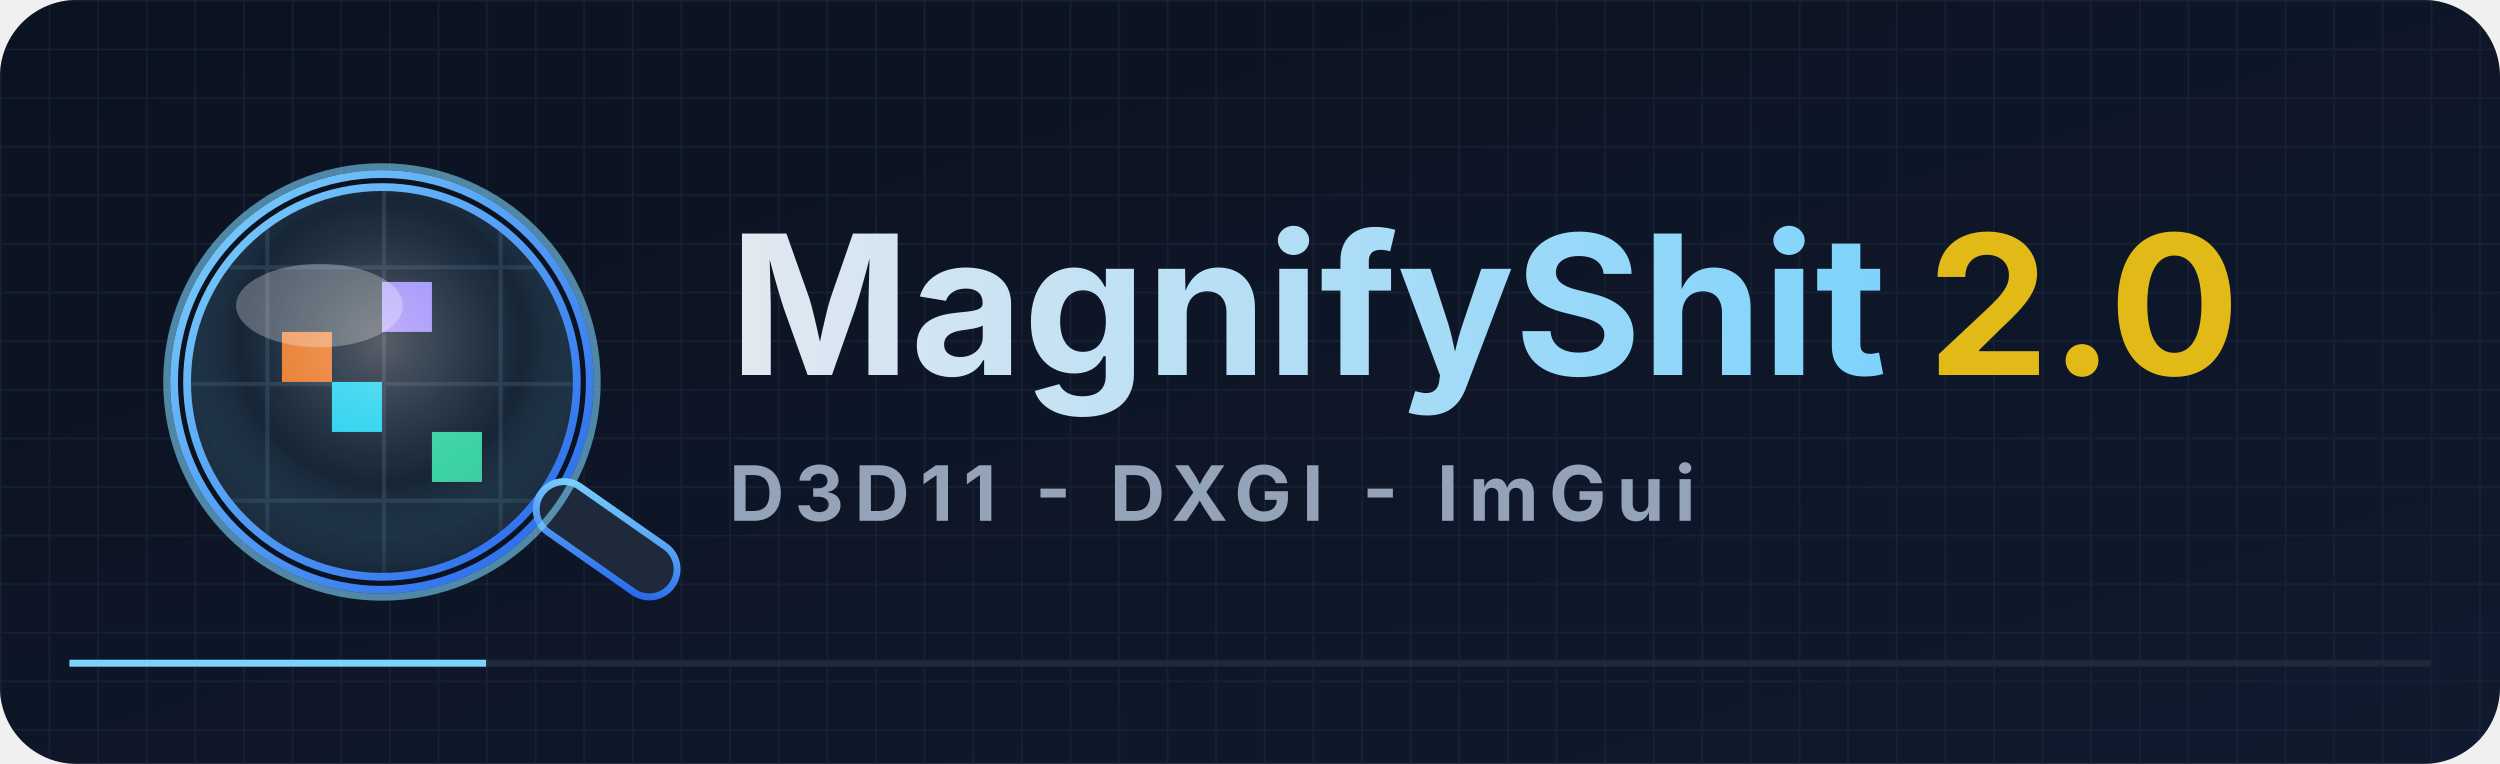
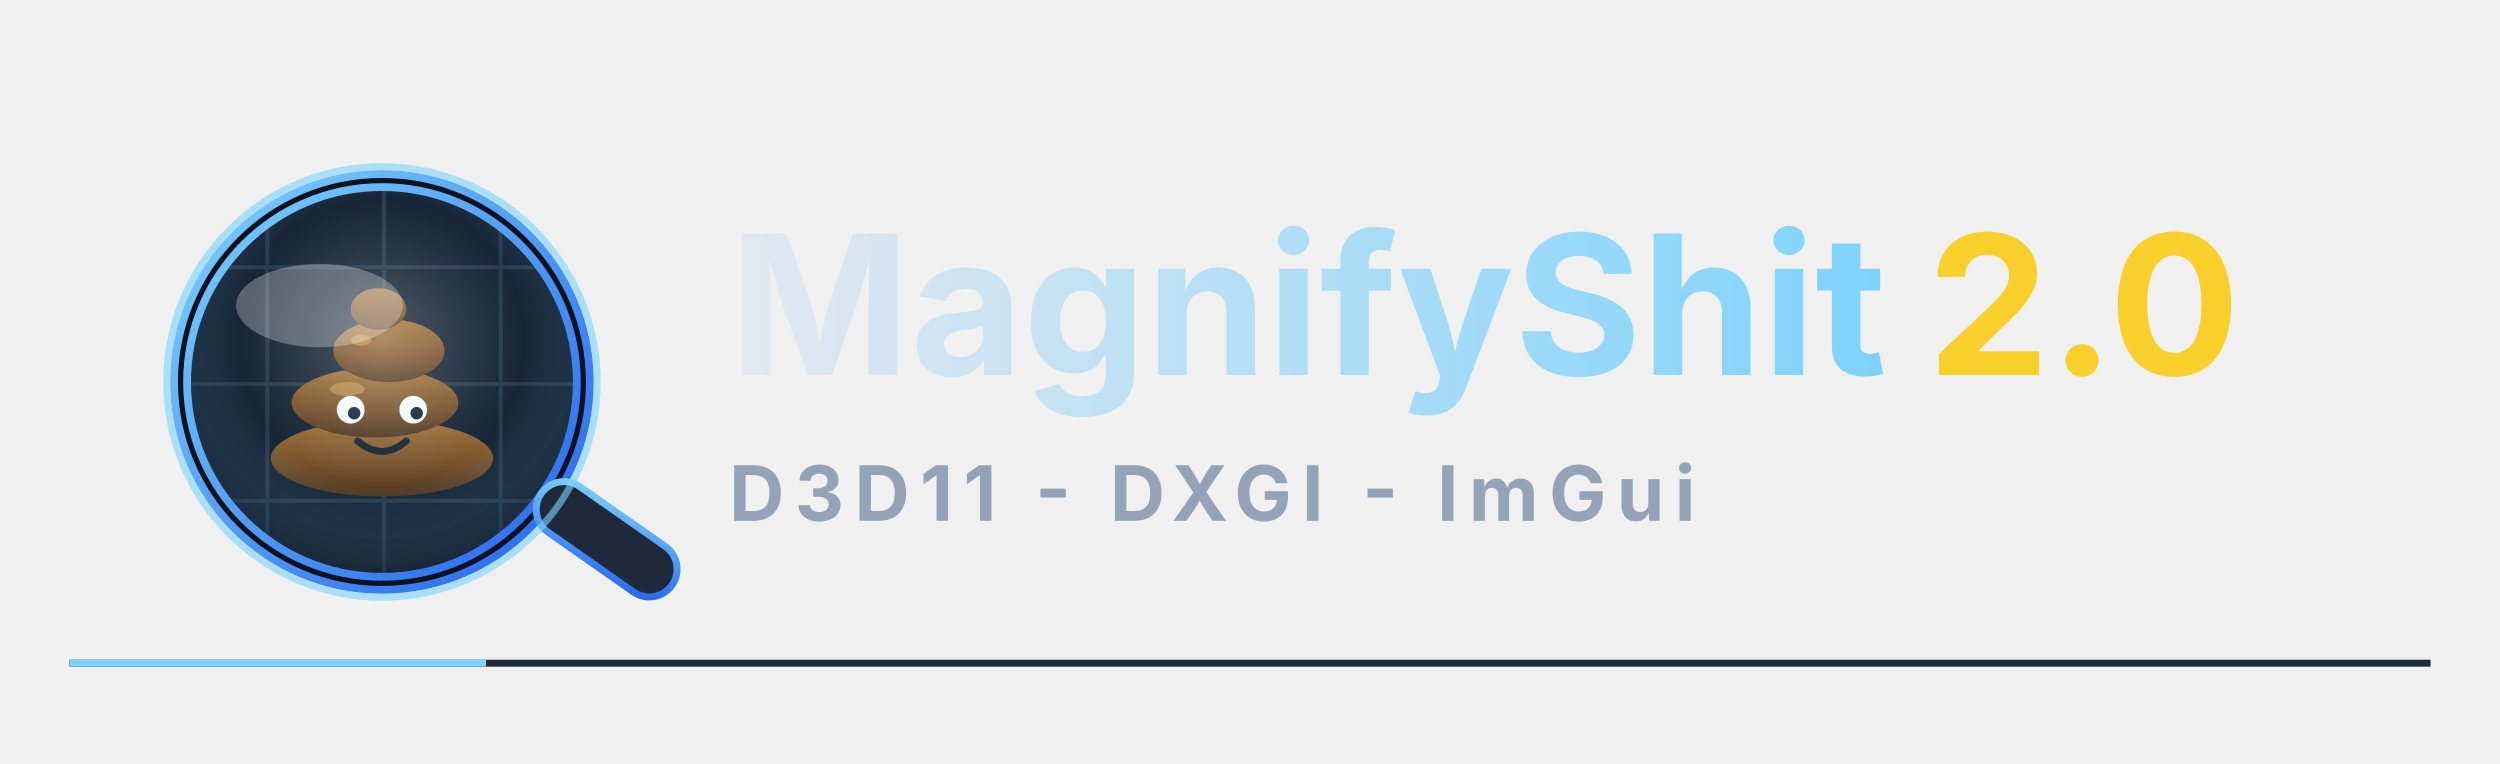
<svg xmlns="http://www.w3.org/2000/svg" viewBox="0 0 720 220" width="720" height="220" role="img" aria-label="MagnifyShit 2.0">
  <defs>
    <linearGradient id="bg" x1="0" y1="0" x2="1" y2="1">
      <stop offset="0%" stop-color="#0b1220" />
      <stop offset="100%" stop-color="#101a2e" />
    </linearGradient>
    <linearGradient id="rim" x1="0" y1="0" x2="1" y2="1">
      <stop offset="0%" stop-color="#7dd3fc" />
      <stop offset="100%" stop-color="#2563eb" />
    </linearGradient>
    <radialGradient id="glass" cx="50%" cy="40%" r="65%">
      <stop offset="0%" stop-color="#ffffff" stop-opacity="0.32" />
      <stop offset="55%" stop-color="#7dd3fc" stop-opacity="0.10" />
      <stop offset="100%" stop-color="#0b1220" stop-opacity="0.55" />
    </radialGradient>
    <linearGradient id="title" x1="0" y1="0" x2="1" y2="0">
      <stop offset="0%" stop-color="#e2e8f0" />
      <stop offset="100%" stop-color="#7dd3fc" />
    </linearGradient>
    <pattern id="grid" x="0" y="0" width="14" height="14" patternUnits="userSpaceOnUse">
      <path d="M14 0H0V14" fill="none" stroke="#1e293b" stroke-width="1" />
    </pattern>
    <clipPath id="lensClip">
      <circle cx="0" cy="0" r="58" />
    </clipPath>
+     <linearGradient id="poop" x1="0" y1="0" x2="0" y2="1">
+       <stop offset="0%" stop-color="#a3661f" />
+       <stop offset="55%" stop-color="#7a4515" />
+       <stop offset="100%" stop-color="#4a2708" />
+     </linearGradient>
+     <symbol id="poopEmoji" overflow="visible">
+       <ellipse cx="0" cy="22" rx="32" ry="11" fill="url(#poop)" />
+       <ellipse cx="-2" cy="6" rx="24" ry="10" fill="url(#poop)" />
+       <ellipse cx="2" cy="-9" rx="16" ry="9" fill="url(#poop)" />
+       <ellipse cx="-1" cy="-21" rx="8" ry="6" fill="url(#poop)" />
+       <ellipse cx="-10" cy="2" rx="5" ry="2" fill="#c98a3e" opacity="0.7" />
+       <ellipse cx="-6" cy="-12" rx="3" ry="1.5" fill="#c98a3e" opacity="0.7" />
+       <circle cx="-9" cy="8" r="4" fill="#ffffff" />
+       <circle cx="9" cy="8" r="4" fill="#ffffff" />
+       <circle cx="-8" cy="9" r="1.8" fill="#0b1220" />
+       <circle cx="10" cy="9" r="1.8" fill="#0b1220" />
+       <path d="M-7 17 Q0 23 7 17" fill="none" stroke="#0b1220" stroke-width="2" stroke-linecap="round" />
+     </symbol>
  </defs>
-   <rect width="720" height="220" rx="22" fill="url(#bg)" />
-   <rect width="720" height="220" rx="22" fill="url(#grid)" opacity="0.55" />
  <g font-family="Segoe UI, Inter, system-ui, sans-serif" font-weight="700">
    <text x="210" y="108" font-size="56" fill="url(#title)">MagnifyShit</text>
    <text x="210" y="150" font-size="22" fill="#94a3b8" letter-spacing="3">D3D11 - DXGI - ImGui</text>
    <text x="555" y="108" font-size="56" fill="#facc15" opacity="0.9">2.0</text>
  </g>
  <g transform="translate(110 110)">
    <animateTransform attributeName="transform" type="translate" values="60 110; 160 110; 60 110" keyTimes="0;0.5;1" dur="6s" repeatCount="indefinite" calcMode="spline" keySplines="0.42 0 0.58 1; 0.42 0 0.58 1" />
    <g clip-path="url(#lensClip)">
      <rect x="-80" y="-80" width="160" height="160" fill="#0b1220" />
      <g transform="scale(2.4)">
        <rect x="-40" y="-40" width="80" height="80" fill="url(#grid)" />
-         <rect x="-12" y="-6" width="6" height="6" fill="#f97316" />
-         <rect x="-6" y="0" width="6" height="6" fill="#22d3ee" />
-         <rect x="0" y="-12" width="6" height="6" fill="#a78bfa" />
-         <rect x="6" y="6" width="6" height="6" fill="#34d399" />
      </g>
+       <use href="#poopEmoji" x="0" y="0" />
      <circle cx="0" cy="0" r="58" fill="url(#glass)" />
      <ellipse cx="-18" cy="-22" rx="24" ry="12" fill="#ffffff" opacity="0.28" />
    </g>
    <circle cx="0" cy="0" r="58" fill="none" stroke="url(#rim)" stroke-width="6" />
    <circle cx="0" cy="0" r="58" fill="none" stroke="#0b1220" stroke-width="1.5" />
    <g transform="rotate(35)">
      <rect x="56" y="-8" width="46" height="16" rx="8" fill="#1e293b" stroke="url(#rim)" stroke-width="2" />
    </g>
    <circle cx="0" cy="0" r="62" fill="none" stroke="#7dd3fc" stroke-width="2" opacity="0.6">
      <animate attributeName="r" values="62;78;62" dur="2.4s" repeatCount="indefinite" />
      <animate attributeName="opacity" values="0.6;0;0.6" dur="2.4s" repeatCount="indefinite" />
    </circle>
  </g>
  <rect x="20" y="190" width="680" height="2" fill="#1e293b" />
  <rect x="20" y="190" width="120" height="2" fill="#7dd3fc">
    <animate attributeName="x" values="20;580;20" dur="5s" repeatCount="indefinite" />
  </rect>
</svg>
